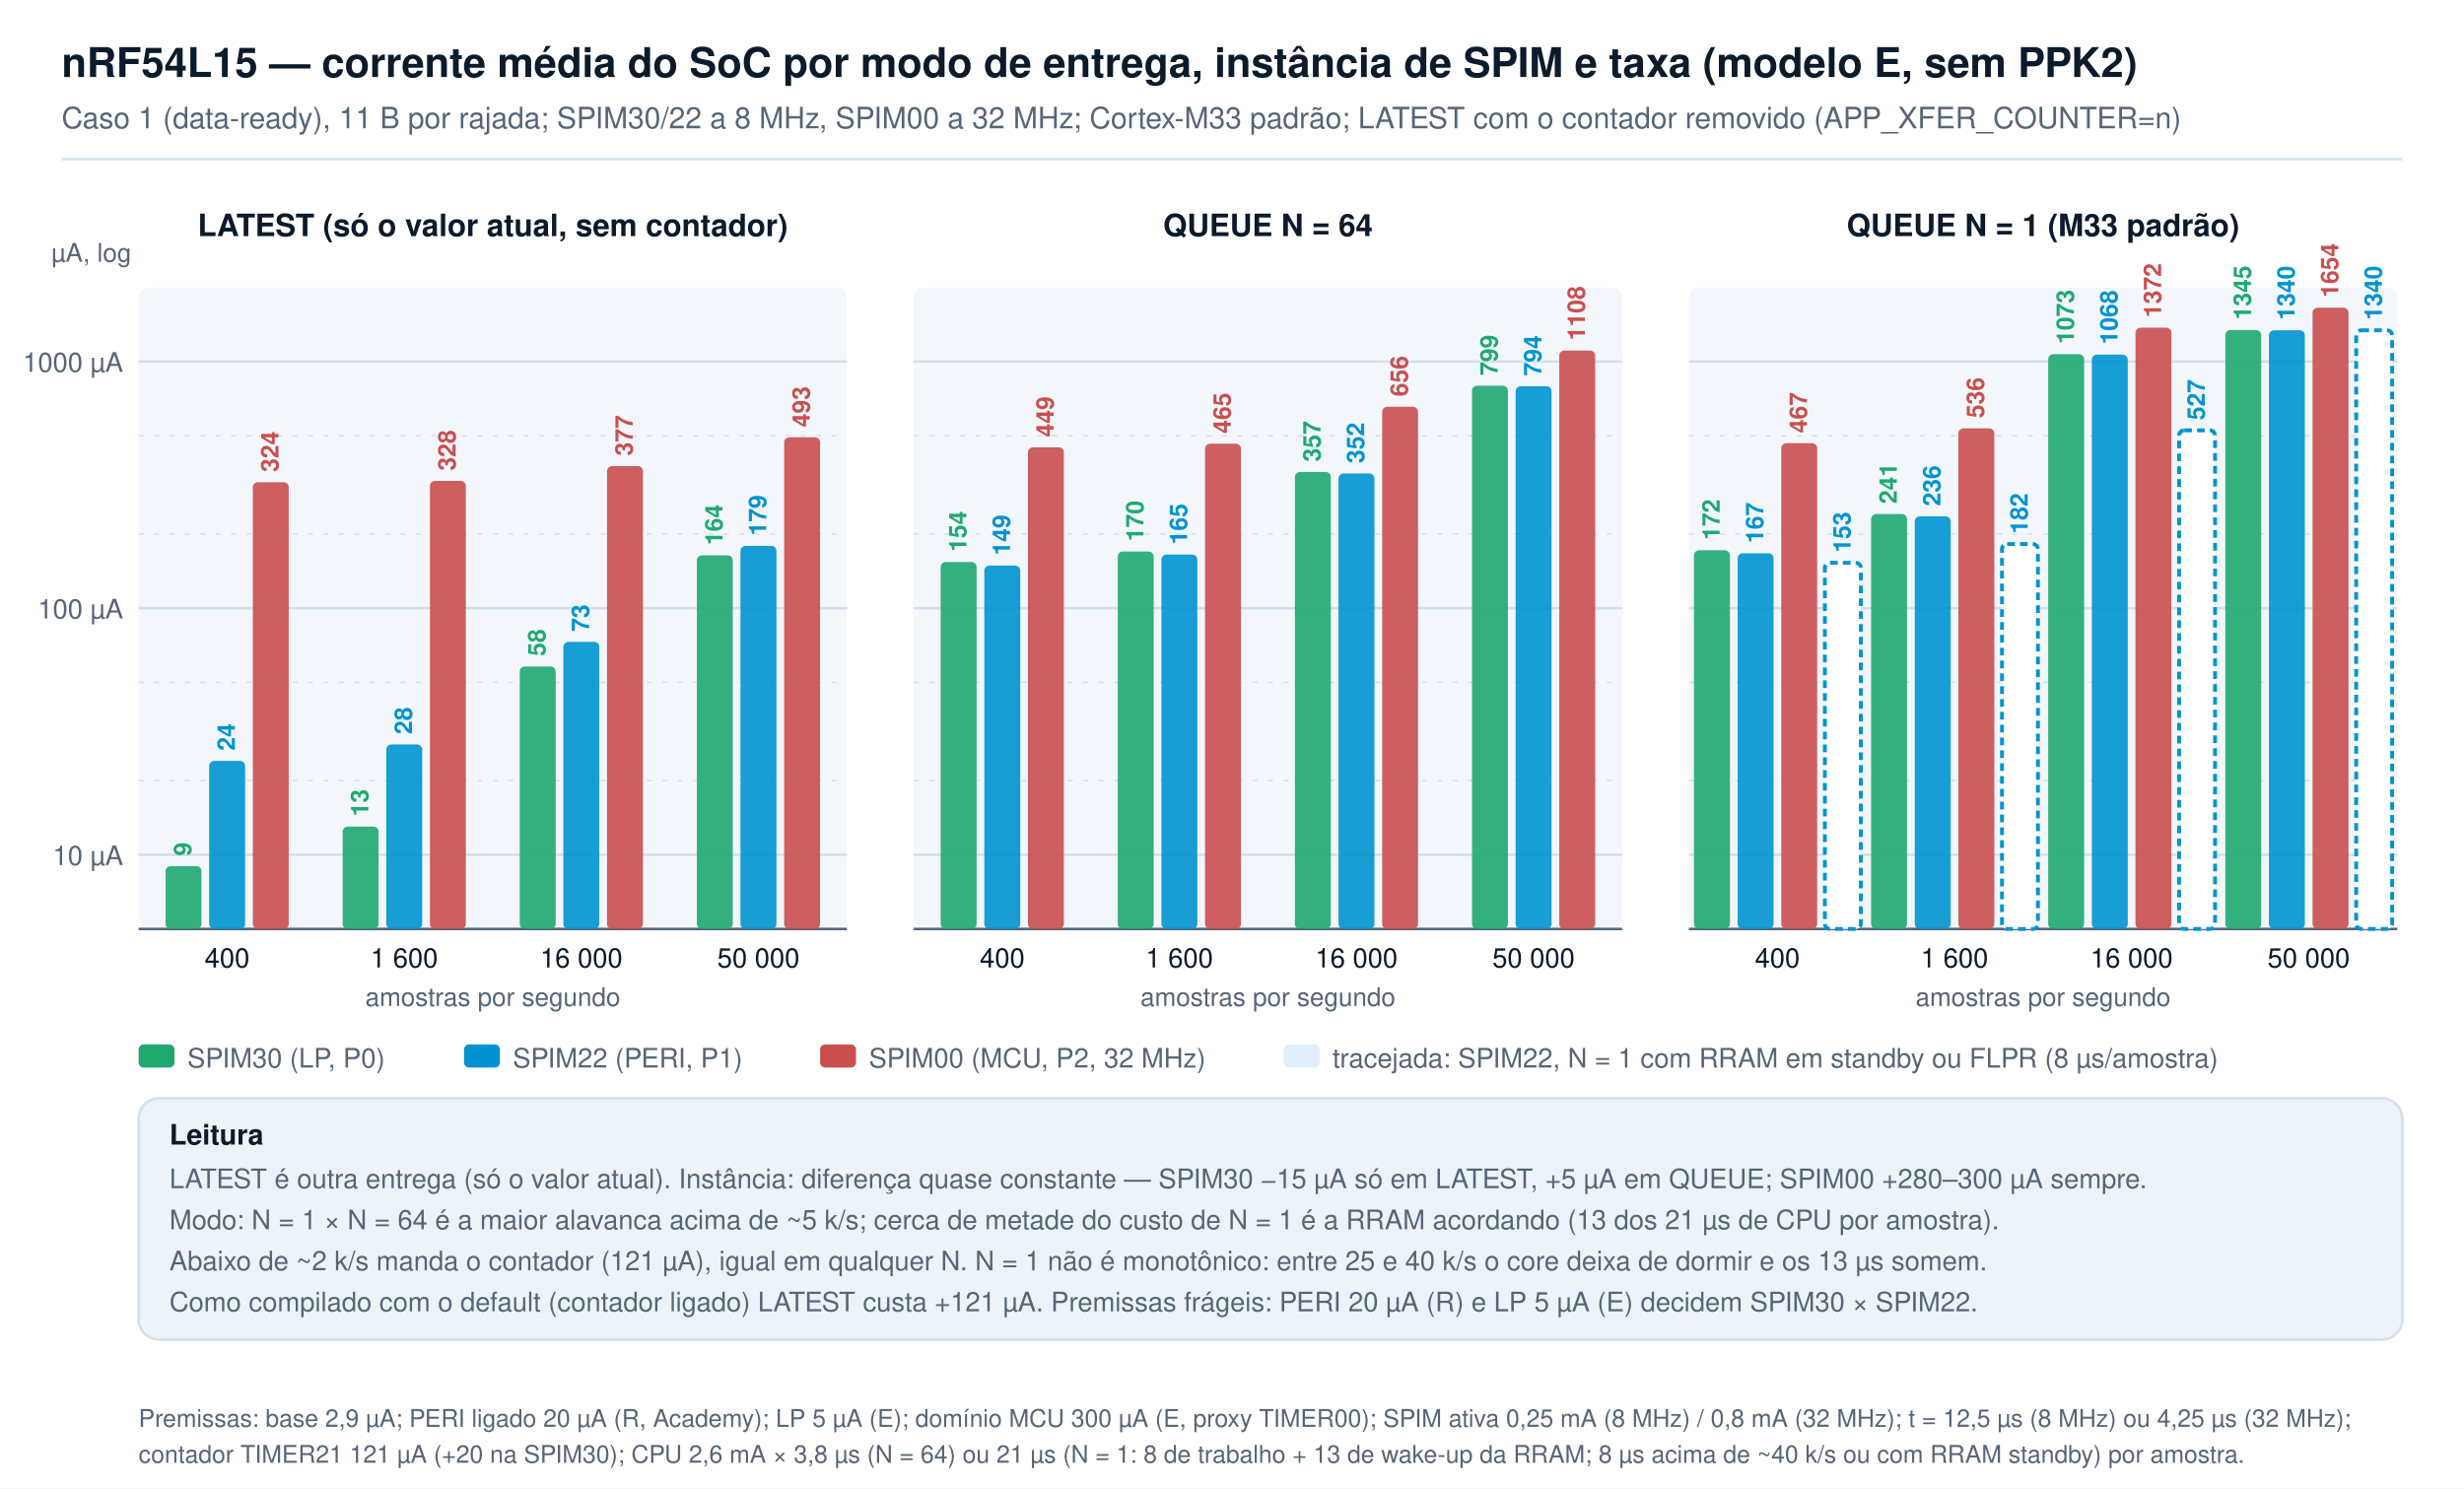
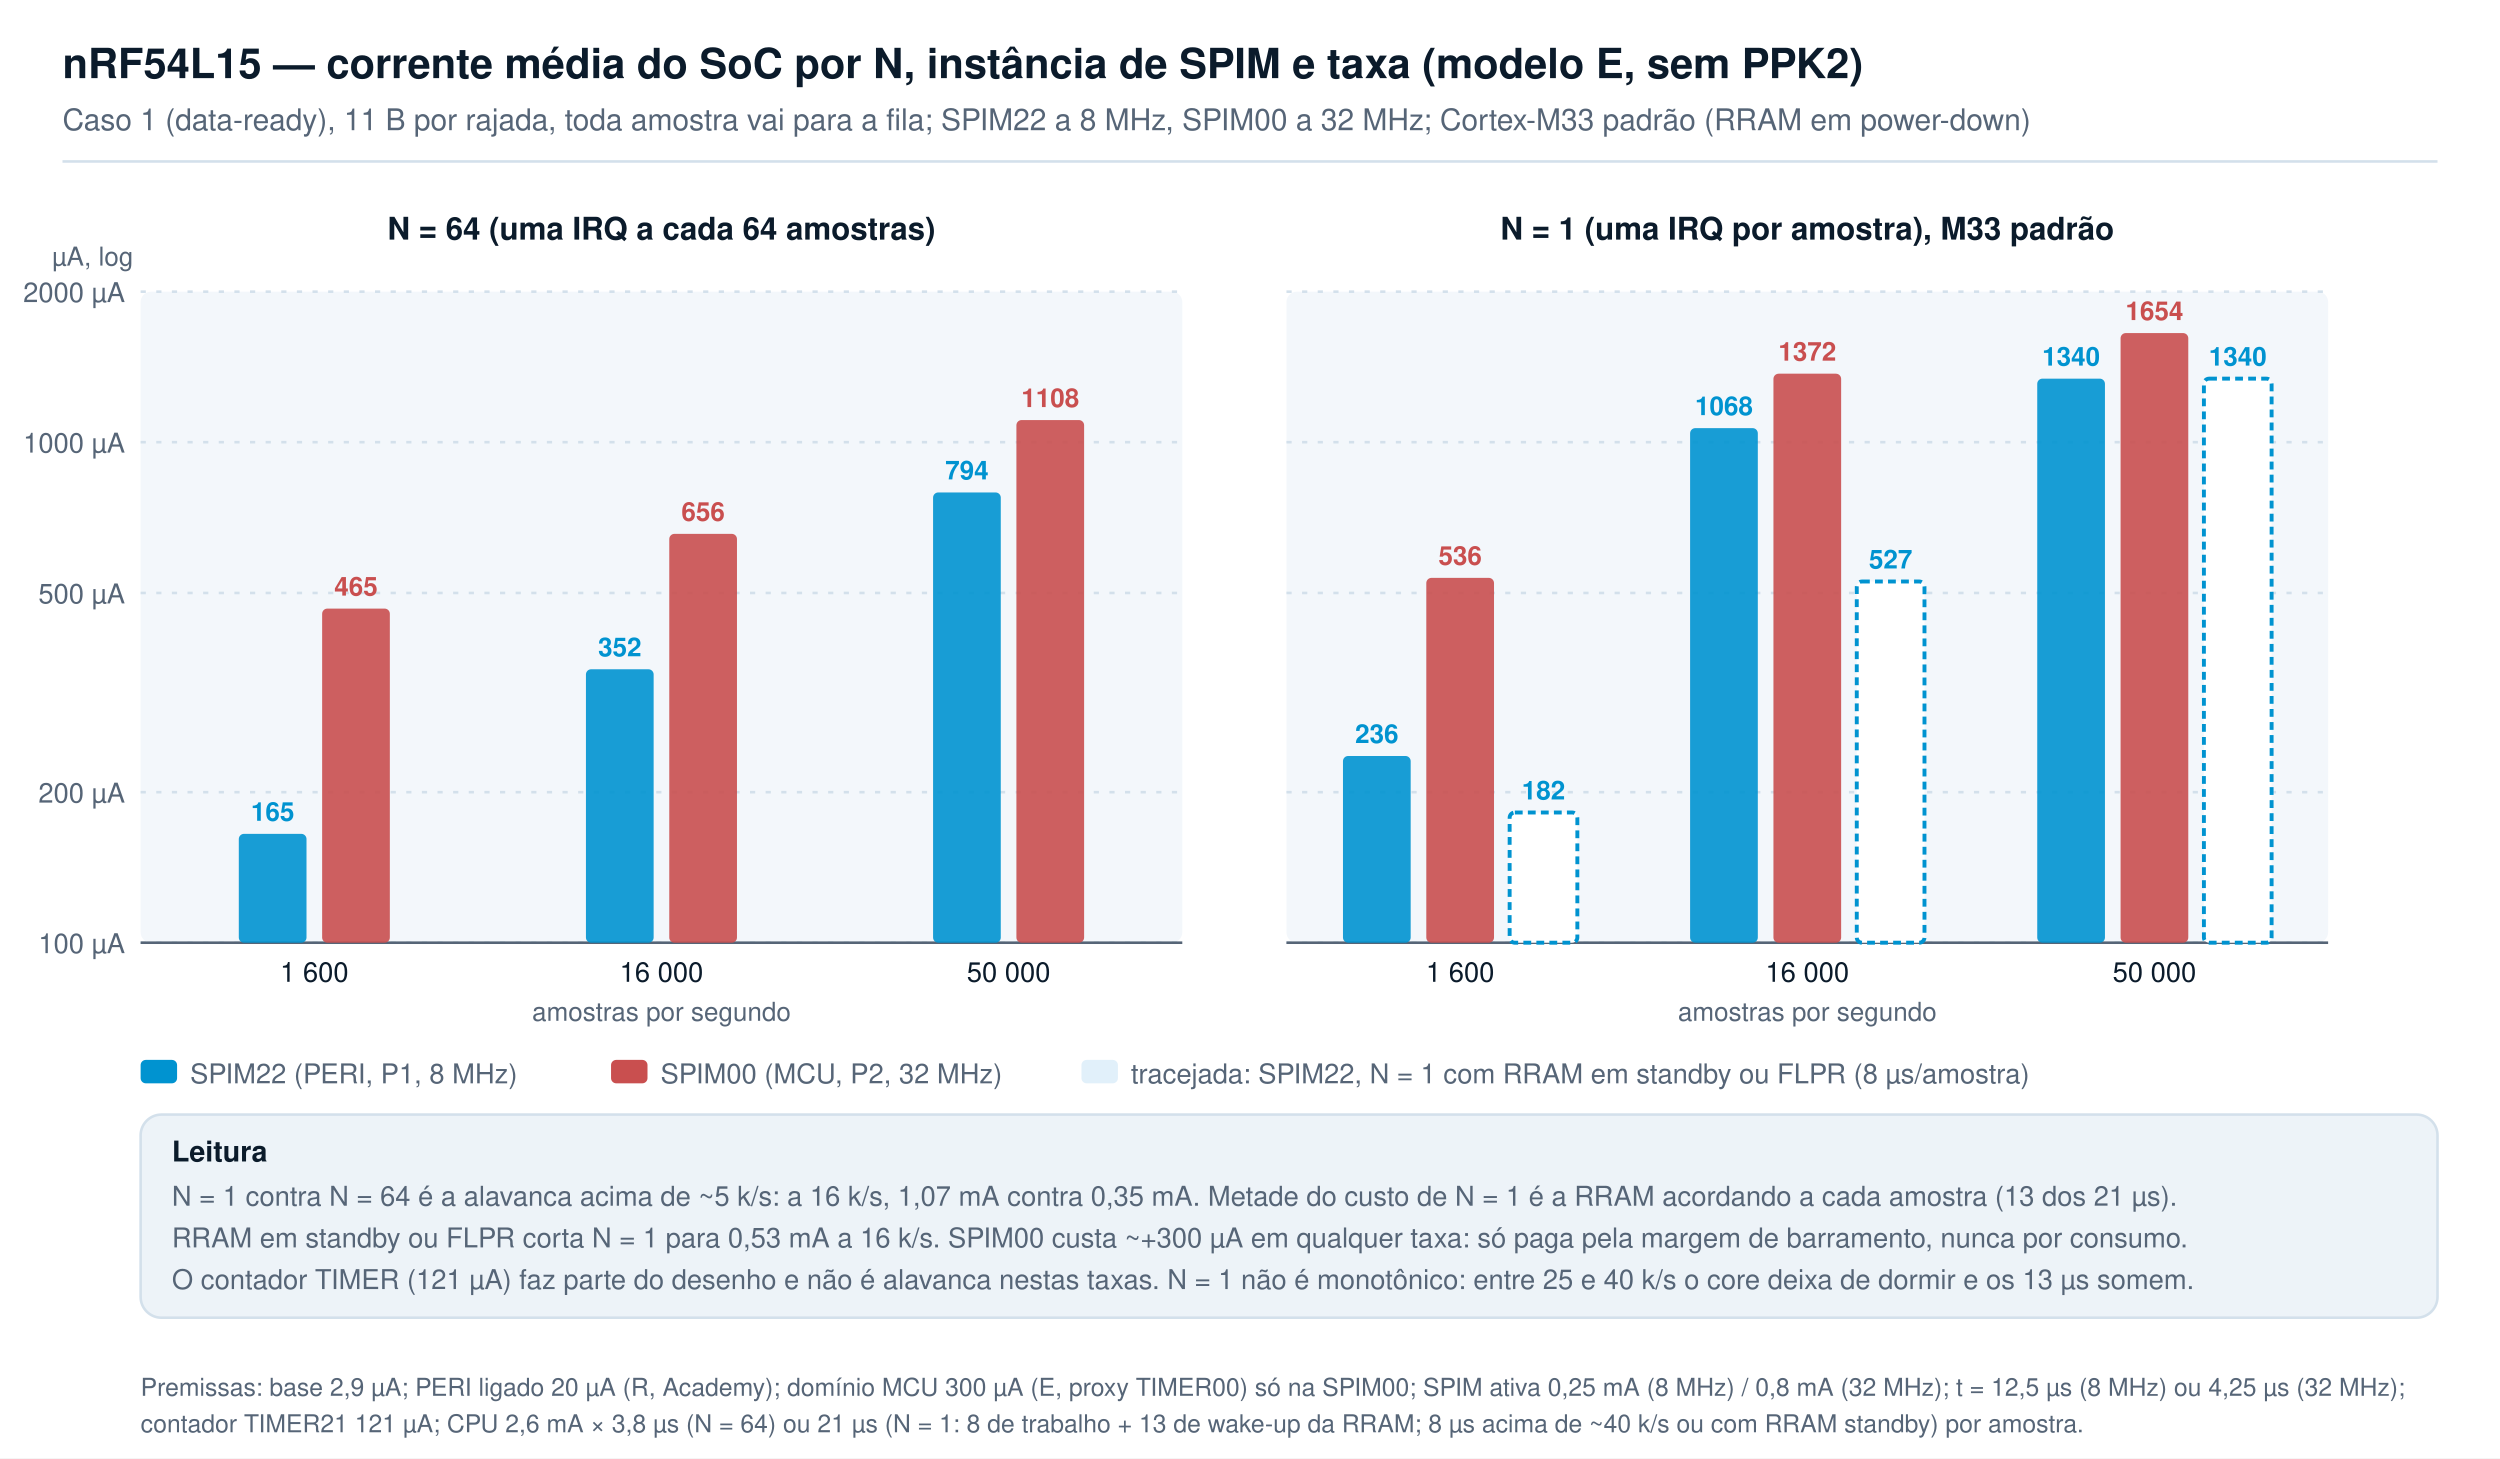
- <svg xmlns="http://www.w3.org/2000/svg" width="960" height="580" viewBox="0 0 960 580">
+ <svg xmlns="http://www.w3.org/2000/svg" width="960" height="560" viewBox="0 0 960 560">
  <defs>
    <marker id="arr" markerWidth="9" markerHeight="9" refX="7" refY="4.5" orient="auto" markerUnits="userSpaceOnUse">
      <path d="M0,0.5 L8,4.5 L0,8.5 z" fill="#566577" />
    </marker>
    <marker id="arr-blue" markerWidth="9" markerHeight="9" refX="7" refY="4.5" orient="auto" markerUnits="userSpaceOnUse">
      <path d="M0,0.5 L8,4.5 L0,8.5 z" fill="#0093D0" />
    </marker>
    <marker id="arr-green" markerWidth="9" markerHeight="9" refX="7" refY="4.5" orient="auto" markerUnits="userSpaceOnUse">
      <path d="M0,0.5 L8,4.5 L0,8.5 z" fill="#1FA971" />
    </marker>
    <marker id="arr-red" markerWidth="9" markerHeight="9" refX="7" refY="4.5" orient="auto" markerUnits="userSpaceOnUse">
      <path d="M0,0.5 L8,4.5 L0,8.5 z" fill="#C94F4F" />
    </marker>
    <filter id="shadow" x="-5%" y="-5%" width="110%" height="120%">
      <feDropShadow dx="0" dy="1.5" stdDeviation="1.5" flood-color="#00224E" flood-opacity="0.12" />
    </filter>
  </defs>
  <rect width="100%" height="100%" fill="white" />
-   <text x="24" y="30" fill="#0B1B2B" font-family="Segoe UI, Helvetica Neue, Helvetica, Arial, sans-serif" font-size="16" font-weight="600">nRF54L15 — corrente média do SoC por modo de entrega, instância de SPIM e taxa (modelo E, sem PPK2)</text>
-   <text x="24" y="50" fill="#566577" font-family="Segoe UI, Helvetica Neue, Helvetica, Arial, sans-serif" font-size="11.5">Caso 1 (data-ready), 11 B por rajada; SPIM30/22 a 8 MHz, SPIM00 a 32 MHz; Cortex-M33 padrão; LATEST com o contador removido (APP_XFER_COUNTER=n)</text>
+   <text x="24" y="30" fill="#0B1B2B" font-family="Segoe UI, Helvetica Neue, Helvetica, Arial, sans-serif" font-size="16" font-weight="600">nRF54L15 — corrente média do SoC por N, instância de SPIM e taxa (modelo E, sem PPK2)</text>
+   <text x="24" y="50" fill="#566577" font-family="Segoe UI, Helvetica Neue, Helvetica, Arial, sans-serif" font-size="11.5">Caso 1 (data-ready), 11 B por rajada, toda amostra vai para a fila; SPIM22 a 8 MHz, SPIM00 a 32 MHz; Cortex-M33 padrão (RRAM em power-down)</text>
  <line x1="24" y1="62" x2="936" y2="62" stroke="#D3E0EB" stroke-width="1" />
-   <rect x="54" y="112" width="276" height="250" fill="#F3F7FB" rx="4" />
-   <text x="192.0" y="92" text-anchor="middle" fill="#0B1B2B" font-family="Segoe UI, Helvetica Neue, Helvetica, Arial, sans-serif" font-size="12" font-weight="600">LATEST (só o valor atual, sem contador)</text>
-   <line x1="54" y1="333.1" x2="330" y2="333.1" stroke="#D3E0EB" stroke-width="1" />
-   <text x="48" y="337.1" text-anchor="end" fill="#566577" font-family="Segoe UI, Helvetica Neue, Helvetica, Arial, sans-serif" font-size="10.5">10 µA</text>
-   <line x1="54" y1="304.2" x2="330" y2="304.2" stroke="#D3E0EB" stroke-width="0.6" stroke-dasharray="2 4" />
-   <line x1="54" y1="265.9" x2="330" y2="265.9" stroke="#D3E0EB" stroke-width="0.6" stroke-dasharray="2 4" />
-   <line x1="54" y1="237.0" x2="330" y2="237.0" stroke="#D3E0EB" stroke-width="1" />
-   <text x="48" y="241.0" text-anchor="end" fill="#566577" font-family="Segoe UI, Helvetica Neue, Helvetica, Arial, sans-serif" font-size="10.5">100 µA</text>
-   <line x1="54" y1="208.1" x2="330" y2="208.1" stroke="#D3E0EB" stroke-width="0.6" stroke-dasharray="2 4" />
-   <line x1="54" y1="169.8" x2="330" y2="169.8" stroke="#D3E0EB" stroke-width="0.6" stroke-dasharray="2 4" />
-   <line x1="54" y1="140.9" x2="330" y2="140.9" stroke="#D3E0EB" stroke-width="1" />
-   <text x="48" y="144.9" text-anchor="end" fill="#566577" font-family="Segoe UI, Helvetica Neue, Helvetica, Arial, sans-serif" font-size="10.5">1000 µA</text>
-   <line x1="54" y1="362" x2="330" y2="362" stroke="#566577" stroke-width="1" />
-   <rect x="64.5" y="337.5" width="14" height="24.5" rx="2" fill="#1FA971" opacity="0.9" />
-   <text transform="translate(74.5,333.5) rotate(-90)" fill="#1FA971" font-family="Segoe UI, Helvetica Neue, Helvetica, Arial, sans-serif" font-size="9.5" font-weight="600">9</text>
-   <rect x="81.5" y="296.5" width="14" height="65.5" rx="2" fill="#0093D0" opacity="0.9" />
-   <text transform="translate(91.5,292.5) rotate(-90)" fill="#0093D0" font-family="Segoe UI, Helvetica Neue, Helvetica, Arial, sans-serif" font-size="9.5" font-weight="600">24</text>
-   <rect x="98.5" y="187.9" width="14" height="174.1" rx="2" fill="#C94F4F" opacity="0.9" />
-   <text transform="translate(108.5,183.9) rotate(-90)" fill="#C94F4F" font-family="Segoe UI, Helvetica Neue, Helvetica, Arial, sans-serif" font-size="9.5" font-weight="600">324</text>
-   <text x="88.5" y="377" text-anchor="middle" fill="#0B1B2B" font-family="Segoe UI, Helvetica Neue, Helvetica, Arial, sans-serif" font-size="10.5">400</text>
-   <rect x="133.5" y="322.1" width="14" height="39.9" rx="2" fill="#1FA971" opacity="0.9" />
-   <text transform="translate(143.5,318.1) rotate(-90)" fill="#1FA971" font-family="Segoe UI, Helvetica Neue, Helvetica, Arial, sans-serif" font-size="9.5" font-weight="600">13</text>
-   <rect x="150.5" y="290.1" width="14" height="71.9" rx="2" fill="#0093D0" opacity="0.9" />
-   <text transform="translate(160.5,286.1) rotate(-90)" fill="#0093D0" font-family="Segoe UI, Helvetica Neue, Helvetica, Arial, sans-serif" font-size="9.5" font-weight="600">28</text>
-   <rect x="167.5" y="187.4" width="14" height="174.6" rx="2" fill="#C94F4F" opacity="0.9" />
-   <text transform="translate(177.5,183.4) rotate(-90)" fill="#C94F4F" font-family="Segoe UI, Helvetica Neue, Helvetica, Arial, sans-serif" font-size="9.5" font-weight="600">328</text>
-   <text x="157.5" y="377" text-anchor="middle" fill="#0B1B2B" font-family="Segoe UI, Helvetica Neue, Helvetica, Arial, sans-serif" font-size="10.5">1 600</text>
-   <rect x="202.5" y="259.7" width="14" height="102.3" rx="2" fill="#1FA971" opacity="0.9" />
-   <text transform="translate(212.5,255.7) rotate(-90)" fill="#1FA971" font-family="Segoe UI, Helvetica Neue, Helvetica, Arial, sans-serif" font-size="9.5" font-weight="600">58</text>
-   <rect x="219.5" y="250.1" width="14" height="111.9" rx="2" fill="#0093D0" opacity="0.9" />
-   <text transform="translate(229.5,246.1) rotate(-90)" fill="#0093D0" font-family="Segoe UI, Helvetica Neue, Helvetica, Arial, sans-serif" font-size="9.5" font-weight="600">73</text>
-   <rect x="236.5" y="181.6" width="14" height="180.4" rx="2" fill="#C94F4F" opacity="0.9" />
-   <text transform="translate(246.5,177.6) rotate(-90)" fill="#C94F4F" font-family="Segoe UI, Helvetica Neue, Helvetica, Arial, sans-serif" font-size="9.5" font-weight="600">377</text>
-   <text x="226.5" y="377" text-anchor="middle" fill="#0B1B2B" font-family="Segoe UI, Helvetica Neue, Helvetica, Arial, sans-serif" font-size="10.5">16 000</text>
-   <rect x="271.5" y="216.4" width="14" height="145.6" rx="2" fill="#1FA971" opacity="0.9" />
-   <text transform="translate(281.5,212.4) rotate(-90)" fill="#1FA971" font-family="Segoe UI, Helvetica Neue, Helvetica, Arial, sans-serif" font-size="9.5" font-weight="600">164</text>
-   <rect x="288.5" y="212.7" width="14" height="149.3" rx="2" fill="#0093D0" opacity="0.9" />
-   <text transform="translate(298.5,208.7) rotate(-90)" fill="#0093D0" font-family="Segoe UI, Helvetica Neue, Helvetica, Arial, sans-serif" font-size="9.5" font-weight="600">179</text>
-   <rect x="305.5" y="170.4" width="14" height="191.6" rx="2" fill="#C94F4F" opacity="0.9" />
-   <text transform="translate(315.5,166.4) rotate(-90)" fill="#C94F4F" font-family="Segoe UI, Helvetica Neue, Helvetica, Arial, sans-serif" font-size="9.5" font-weight="600">493</text>
-   <text x="295.5" y="377" text-anchor="middle" fill="#0B1B2B" font-family="Segoe UI, Helvetica Neue, Helvetica, Arial, sans-serif" font-size="10.5">50 000</text>
-   <text x="192.0" y="392" text-anchor="middle" fill="#566577" font-family="Segoe UI, Helvetica Neue, Helvetica, Arial, sans-serif" font-size="10">amostras por segundo</text>
-   <rect x="356" y="112" width="276" height="250" fill="#F3F7FB" rx="4" />
-   <text x="494.0" y="92" text-anchor="middle" fill="#0B1B2B" font-family="Segoe UI, Helvetica Neue, Helvetica, Arial, sans-serif" font-size="12" font-weight="600">QUEUE N = 64</text>
-   <line x1="356" y1="333.1" x2="632" y2="333.1" stroke="#D3E0EB" stroke-width="1" />
-   <line x1="356" y1="304.2" x2="632" y2="304.2" stroke="#D3E0EB" stroke-width="0.6" stroke-dasharray="2 4" />
-   <line x1="356" y1="265.9" x2="632" y2="265.9" stroke="#D3E0EB" stroke-width="0.6" stroke-dasharray="2 4" />
-   <line x1="356" y1="237.0" x2="632" y2="237.0" stroke="#D3E0EB" stroke-width="1" />
-   <line x1="356" y1="208.1" x2="632" y2="208.1" stroke="#D3E0EB" stroke-width="0.6" stroke-dasharray="2 4" />
-   <line x1="356" y1="169.8" x2="632" y2="169.8" stroke="#D3E0EB" stroke-width="0.6" stroke-dasharray="2 4" />
-   <line x1="356" y1="140.9" x2="632" y2="140.9" stroke="#D3E0EB" stroke-width="1" />
-   <line x1="356" y1="362" x2="632" y2="362" stroke="#566577" stroke-width="1" />
-   <rect x="366.5" y="219.0" width="14" height="143.0" rx="2" fill="#1FA971" opacity="0.9" />
-   <text transform="translate(376.5,215.0) rotate(-90)" fill="#1FA971" font-family="Segoe UI, Helvetica Neue, Helvetica, Arial, sans-serif" font-size="9.5" font-weight="600">154</text>
-   <rect x="383.5" y="220.4" width="14" height="141.6" rx="2" fill="#0093D0" opacity="0.9" />
-   <text transform="translate(393.5,216.4) rotate(-90)" fill="#0093D0" font-family="Segoe UI, Helvetica Neue, Helvetica, Arial, sans-serif" font-size="9.5" font-weight="600">149</text>
-   <rect x="400.5" y="174.3" width="14" height="187.7" rx="2" fill="#C94F4F" opacity="0.9" />
-   <text transform="translate(410.5,170.3) rotate(-90)" fill="#C94F4F" font-family="Segoe UI, Helvetica Neue, Helvetica, Arial, sans-serif" font-size="9.5" font-weight="600">449</text>
-   <text x="390.5" y="377" text-anchor="middle" fill="#0B1B2B" font-family="Segoe UI, Helvetica Neue, Helvetica, Arial, sans-serif" font-size="10.5">400</text>
-   <rect x="435.5" y="214.9" width="14" height="147.1" rx="2" fill="#1FA971" opacity="0.9" />
-   <text transform="translate(445.5,210.9) rotate(-90)" fill="#1FA971" font-family="Segoe UI, Helvetica Neue, Helvetica, Arial, sans-serif" font-size="9.5" font-weight="600">170</text>
-   <rect x="452.5" y="216.1" width="14" height="145.9" rx="2" fill="#0093D0" opacity="0.9" />
-   <text transform="translate(462.5,212.1) rotate(-90)" fill="#0093D0" font-family="Segoe UI, Helvetica Neue, Helvetica, Arial, sans-serif" font-size="9.5" font-weight="600">165</text>
-   <rect x="469.5" y="172.9" width="14" height="189.1" rx="2" fill="#C94F4F" opacity="0.9" />
-   <text transform="translate(479.5,168.9) rotate(-90)" fill="#C94F4F" font-family="Segoe UI, Helvetica Neue, Helvetica, Arial, sans-serif" font-size="9.5" font-weight="600">465</text>
-   <text x="459.5" y="377" text-anchor="middle" fill="#0B1B2B" font-family="Segoe UI, Helvetica Neue, Helvetica, Arial, sans-serif" font-size="10.5">1 600</text>
-   <rect x="504.5" y="183.9" width="14" height="178.1" rx="2" fill="#1FA971" opacity="0.9" />
-   <text transform="translate(514.5,179.9) rotate(-90)" fill="#1FA971" font-family="Segoe UI, Helvetica Neue, Helvetica, Arial, sans-serif" font-size="9.5" font-weight="600">357</text>
-   <rect x="521.5" y="184.5" width="14" height="177.5" rx="2" fill="#0093D0" opacity="0.9" />
-   <text transform="translate(531.5,180.5) rotate(-90)" fill="#0093D0" font-family="Segoe UI, Helvetica Neue, Helvetica, Arial, sans-serif" font-size="9.5" font-weight="600">352</text>
-   <rect x="538.5" y="158.5" width="14" height="203.5" rx="2" fill="#C94F4F" opacity="0.9" />
-   <text transform="translate(548.5,154.5) rotate(-90)" fill="#C94F4F" font-family="Segoe UI, Helvetica Neue, Helvetica, Arial, sans-serif" font-size="9.5" font-weight="600">656</text>
-   <text x="528.5" y="377" text-anchor="middle" fill="#0B1B2B" font-family="Segoe UI, Helvetica Neue, Helvetica, Arial, sans-serif" font-size="10.5">16 000</text>
-   <rect x="573.5" y="150.3" width="14" height="211.7" rx="2" fill="#1FA971" opacity="0.9" />
-   <text transform="translate(583.5,146.3) rotate(-90)" fill="#1FA971" font-family="Segoe UI, Helvetica Neue, Helvetica, Arial, sans-serif" font-size="9.5" font-weight="600">799</text>
-   <rect x="590.5" y="150.5" width="14" height="211.5" rx="2" fill="#0093D0" opacity="0.9" />
-   <text transform="translate(600.5,146.5) rotate(-90)" fill="#0093D0" font-family="Segoe UI, Helvetica Neue, Helvetica, Arial, sans-serif" font-size="9.5" font-weight="600">794</text>
-   <rect x="607.5" y="136.6" width="14" height="225.4" rx="2" fill="#C94F4F" opacity="0.9" />
-   <text transform="translate(617.5,132.6) rotate(-90)" fill="#C94F4F" font-family="Segoe UI, Helvetica Neue, Helvetica, Arial, sans-serif" font-size="9.5" font-weight="600">1108</text>
-   <text x="597.5" y="377" text-anchor="middle" fill="#0B1B2B" font-family="Segoe UI, Helvetica Neue, Helvetica, Arial, sans-serif" font-size="10.5">50 000</text>
-   <text x="494.0" y="392" text-anchor="middle" fill="#566577" font-family="Segoe UI, Helvetica Neue, Helvetica, Arial, sans-serif" font-size="10">amostras por segundo</text>
-   <rect x="658" y="112" width="276" height="250" fill="#F3F7FB" rx="4" />
-   <text x="796.0" y="92" text-anchor="middle" fill="#0B1B2B" font-family="Segoe UI, Helvetica Neue, Helvetica, Arial, sans-serif" font-size="12" font-weight="600">QUEUE N = 1 (M33 padrão)</text>
-   <line x1="658" y1="333.1" x2="934" y2="333.1" stroke="#D3E0EB" stroke-width="1" />
-   <line x1="658" y1="304.2" x2="934" y2="304.2" stroke="#D3E0EB" stroke-width="0.6" stroke-dasharray="2 4" />
-   <line x1="658" y1="265.9" x2="934" y2="265.9" stroke="#D3E0EB" stroke-width="0.6" stroke-dasharray="2 4" />
-   <line x1="658" y1="237.0" x2="934" y2="237.0" stroke="#D3E0EB" stroke-width="1" />
-   <line x1="658" y1="208.1" x2="934" y2="208.1" stroke="#D3E0EB" stroke-width="0.6" stroke-dasharray="2 4" />
-   <line x1="658" y1="169.8" x2="934" y2="169.8" stroke="#D3E0EB" stroke-width="0.6" stroke-dasharray="2 4" />
-   <line x1="658" y1="140.9" x2="934" y2="140.9" stroke="#D3E0EB" stroke-width="1" />
-   <line x1="658" y1="362" x2="934" y2="362" stroke="#566577" stroke-width="1" />
-   <rect x="660.0" y="214.4" width="14" height="147.6" rx="2" fill="#1FA971" opacity="0.9" />
-   <text transform="translate(670.0,210.4) rotate(-90)" fill="#1FA971" font-family="Segoe UI, Helvetica Neue, Helvetica, Arial, sans-serif" font-size="9.5" font-weight="600">172</text>
-   <rect x="677.0" y="215.6" width="14" height="146.4" rx="2" fill="#0093D0" opacity="0.9" />
-   <text transform="translate(687.0,211.6) rotate(-90)" fill="#0093D0" font-family="Segoe UI, Helvetica Neue, Helvetica, Arial, sans-serif" font-size="9.5" font-weight="600">167</text>
-   <rect x="694.0" y="172.7" width="14" height="189.3" rx="2" fill="#C94F4F" opacity="0.9" />
-   <text transform="translate(704.0,168.7) rotate(-90)" fill="#C94F4F" font-family="Segoe UI, Helvetica Neue, Helvetica, Arial, sans-serif" font-size="9.5" font-weight="600">467</text>
-   <rect x="711.0" y="219.3" width="14" height="142.7" rx="2" fill="white" stroke="#0093D0" stroke-width="1.5" stroke-dasharray="3 2" />
-   <text transform="translate(721.0,215.3) rotate(-90)" fill="#0093D0" font-family="Segoe UI, Helvetica Neue, Helvetica, Arial, sans-serif" font-size="9.5" font-weight="600">153</text>
-   <text x="692.5" y="377" text-anchor="middle" fill="#0B1B2B" font-family="Segoe UI, Helvetica Neue, Helvetica, Arial, sans-serif" font-size="10.5">400</text>
-   <rect x="729.0" y="200.3" width="14" height="161.7" rx="2" fill="#1FA971" opacity="0.9" />
-   <text transform="translate(739.0,196.3) rotate(-90)" fill="#1FA971" font-family="Segoe UI, Helvetica Neue, Helvetica, Arial, sans-serif" font-size="9.5" font-weight="600">241</text>
-   <rect x="746.0" y="201.2" width="14" height="160.8" rx="2" fill="#0093D0" opacity="0.9" />
-   <text transform="translate(756.0,197.2) rotate(-90)" fill="#0093D0" font-family="Segoe UI, Helvetica Neue, Helvetica, Arial, sans-serif" font-size="9.5" font-weight="600">236</text>
-   <rect x="763.0" y="166.9" width="14" height="195.1" rx="2" fill="#C94F4F" opacity="0.9" />
-   <text transform="translate(773.0,162.9) rotate(-90)" fill="#C94F4F" font-family="Segoe UI, Helvetica Neue, Helvetica, Arial, sans-serif" font-size="9.5" font-weight="600">536</text>
-   <rect x="780.0" y="212.0" width="14" height="150.0" rx="2" fill="white" stroke="#0093D0" stroke-width="1.5" stroke-dasharray="3 2" />
-   <text transform="translate(790.0,208.0) rotate(-90)" fill="#0093D0" font-family="Segoe UI, Helvetica Neue, Helvetica, Arial, sans-serif" font-size="9.5" font-weight="600">182</text>
-   <text x="761.5" y="377" text-anchor="middle" fill="#0B1B2B" font-family="Segoe UI, Helvetica Neue, Helvetica, Arial, sans-serif" font-size="10.5">1 600</text>
-   <rect x="798.0" y="138.0" width="14" height="224.0" rx="2" fill="#1FA971" opacity="0.9" />
-   <text transform="translate(808.0,134.0) rotate(-90)" fill="#1FA971" font-family="Segoe UI, Helvetica Neue, Helvetica, Arial, sans-serif" font-size="9.5" font-weight="600">1073</text>
-   <rect x="815.0" y="138.2" width="14" height="223.8" rx="2" fill="#0093D0" opacity="0.9" />
-   <text transform="translate(825.0,134.2) rotate(-90)" fill="#0093D0" font-family="Segoe UI, Helvetica Neue, Helvetica, Arial, sans-serif" font-size="9.5" font-weight="600">1068</text>
-   <rect x="832.0" y="127.7" width="14" height="234.3" rx="2" fill="#C94F4F" opacity="0.9" />
-   <text transform="translate(842.0,123.7) rotate(-90)" fill="#C94F4F" font-family="Segoe UI, Helvetica Neue, Helvetica, Arial, sans-serif" font-size="9.5" font-weight="600">1372</text>
-   <rect x="849.0" y="167.7" width="14" height="194.3" rx="2" fill="white" stroke="#0093D0" stroke-width="1.5" stroke-dasharray="3 2" />
-   <text transform="translate(859.0,163.7) rotate(-90)" fill="#0093D0" font-family="Segoe UI, Helvetica Neue, Helvetica, Arial, sans-serif" font-size="9.5" font-weight="600">527</text>
-   <text x="830.5" y="377" text-anchor="middle" fill="#0B1B2B" font-family="Segoe UI, Helvetica Neue, Helvetica, Arial, sans-serif" font-size="10.5">16 000</text>
-   <rect x="867.0" y="128.6" width="14" height="233.4" rx="2" fill="#1FA971" opacity="0.9" />
-   <text transform="translate(877.0,124.6) rotate(-90)" fill="#1FA971" font-family="Segoe UI, Helvetica Neue, Helvetica, Arial, sans-serif" font-size="9.5" font-weight="600">1345</text>
-   <rect x="884.0" y="128.7" width="14" height="233.3" rx="2" fill="#0093D0" opacity="0.9" />
-   <text transform="translate(894.0,124.7) rotate(-90)" fill="#0093D0" font-family="Segoe UI, Helvetica Neue, Helvetica, Arial, sans-serif" font-size="9.5" font-weight="600">1340</text>
-   <rect x="901.0" y="119.9" width="14" height="242.1" rx="2" fill="#C94F4F" opacity="0.9" />
-   <text transform="translate(911.0,115.9) rotate(-90)" fill="#C94F4F" font-family="Segoe UI, Helvetica Neue, Helvetica, Arial, sans-serif" font-size="9.5" font-weight="600">1654</text>
-   <rect x="918.0" y="128.7" width="14" height="233.3" rx="2" fill="white" stroke="#0093D0" stroke-width="1.5" stroke-dasharray="3 2" />
-   <text transform="translate(928.0,124.7) rotate(-90)" fill="#0093D0" font-family="Segoe UI, Helvetica Neue, Helvetica, Arial, sans-serif" font-size="9.5" font-weight="600">1340</text>
-   <text x="899.5" y="377" text-anchor="middle" fill="#0B1B2B" font-family="Segoe UI, Helvetica Neue, Helvetica, Arial, sans-serif" font-size="10.5">50 000</text>
-   <text x="796.0" y="392" text-anchor="middle" fill="#566577" font-family="Segoe UI, Helvetica Neue, Helvetica, Arial, sans-serif" font-size="10">amostras por segundo</text>
+   <rect x="54" y="112" width="400" height="250" fill="#F3F7FB" rx="4" />
+   <text x="254.0" y="92" text-anchor="middle" fill="#0B1B2B" font-family="Segoe UI, Helvetica Neue, Helvetica, Arial, sans-serif" font-size="12" font-weight="600">N = 64 (uma IRQ a cada 64 amostras)</text>
+   <line x1="54" y1="362.0" x2="454" y2="362.0" stroke="#D3E0EB" stroke-width="1" stroke-dasharray="2 4" />
+   <text x="48" y="366.0" text-anchor="end" fill="#566577" font-family="Segoe UI, Helvetica Neue, Helvetica, Arial, sans-serif" font-size="10.5">100 µA</text>
+   <line x1="54" y1="304.2" x2="454" y2="304.2" stroke="#D3E0EB" stroke-width="1" stroke-dasharray="2 4" />
+   <text x="48" y="308.2" text-anchor="end" fill="#566577" font-family="Segoe UI, Helvetica Neue, Helvetica, Arial, sans-serif" font-size="10.5">200 µA</text>
+   <line x1="54" y1="227.7" x2="454" y2="227.7" stroke="#D3E0EB" stroke-width="1" stroke-dasharray="2 4" />
+   <text x="48" y="231.7" text-anchor="end" fill="#566577" font-family="Segoe UI, Helvetica Neue, Helvetica, Arial, sans-serif" font-size="10.5">500 µA</text>
+   <line x1="54" y1="169.8" x2="454" y2="169.8" stroke="#D3E0EB" stroke-width="1" stroke-dasharray="2 4" />
+   <text x="48" y="173.8" text-anchor="end" fill="#566577" font-family="Segoe UI, Helvetica Neue, Helvetica, Arial, sans-serif" font-size="10.5">1000 µA</text>
+   <line x1="54" y1="112.0" x2="454" y2="112.0" stroke="#D3E0EB" stroke-width="1" stroke-dasharray="2 4" />
+   <text x="48" y="116.0" text-anchor="end" fill="#566577" font-family="Segoe UI, Helvetica Neue, Helvetica, Arial, sans-serif" font-size="10.5">2000 µA</text>
+   <line x1="54" y1="362" x2="454" y2="362" stroke="#566577" stroke-width="1" />
+   <rect x="91.7" y="320.2" width="26" height="41.8" rx="2" fill="#0093D0" opacity="0.9" />
+   <text x="104.7" y="315.2" text-anchor="middle" fill="#0093D0" font-family="Segoe UI, Helvetica Neue, Helvetica, Arial, sans-serif" font-size="10" font-weight="600">165</text>
+   <rect x="123.7" y="233.7" width="26" height="128.3" rx="2" fill="#C94F4F" opacity="0.9" />
+   <text x="136.7" y="228.7" text-anchor="middle" fill="#C94F4F" font-family="Segoe UI, Helvetica Neue, Helvetica, Arial, sans-serif" font-size="10" font-weight="600">465</text>
+   <text x="120.7" y="377" text-anchor="middle" fill="#0B1B2B" font-family="Segoe UI, Helvetica Neue, Helvetica, Arial, sans-serif" font-size="10.5">1 600</text>
+   <rect x="225.0" y="257.0" width="26" height="105.0" rx="2" fill="#0093D0" opacity="0.9" />
+   <text x="238.0" y="252.0" text-anchor="middle" fill="#0093D0" font-family="Segoe UI, Helvetica Neue, Helvetica, Arial, sans-serif" font-size="10" font-weight="600">352</text>
+   <rect x="257.0" y="205.0" width="26" height="157.0" rx="2" fill="#C94F4F" opacity="0.9" />
+   <text x="270.0" y="200.0" text-anchor="middle" fill="#C94F4F" font-family="Segoe UI, Helvetica Neue, Helvetica, Arial, sans-serif" font-size="10" font-weight="600">656</text>
+   <text x="254.0" y="377" text-anchor="middle" fill="#0B1B2B" font-family="Segoe UI, Helvetica Neue, Helvetica, Arial, sans-serif" font-size="10.5">16 000</text>
+   <rect x="358.3" y="189.1" width="26" height="172.9" rx="2" fill="#0093D0" opacity="0.9" />
+   <text x="371.3" y="184.1" text-anchor="middle" fill="#0093D0" font-family="Segoe UI, Helvetica Neue, Helvetica, Arial, sans-serif" font-size="10" font-weight="600">794</text>
+   <rect x="390.3" y="161.3" width="26" height="200.7" rx="2" fill="#C94F4F" opacity="0.9" />
+   <text x="403.3" y="156.3" text-anchor="middle" fill="#C94F4F" font-family="Segoe UI, Helvetica Neue, Helvetica, Arial, sans-serif" font-size="10" font-weight="600">1108</text>
+   <text x="387.3" y="377" text-anchor="middle" fill="#0B1B2B" font-family="Segoe UI, Helvetica Neue, Helvetica, Arial, sans-serif" font-size="10.5">50 000</text>
+   <text x="254.0" y="392" text-anchor="middle" fill="#566577" font-family="Segoe UI, Helvetica Neue, Helvetica, Arial, sans-serif" font-size="10">amostras por segundo</text>
+   <rect x="494" y="112" width="400" height="250" fill="#F3F7FB" rx="4" />
+   <text x="694.0" y="92" text-anchor="middle" fill="#0B1B2B" font-family="Segoe UI, Helvetica Neue, Helvetica, Arial, sans-serif" font-size="12" font-weight="600">N = 1 (uma IRQ por amostra), M33 padrão</text>
+   <line x1="494" y1="362.0" x2="894" y2="362.0" stroke="#D3E0EB" stroke-width="1" stroke-dasharray="2 4" />
+   <line x1="494" y1="304.2" x2="894" y2="304.2" stroke="#D3E0EB" stroke-width="1" stroke-dasharray="2 4" />
+   <line x1="494" y1="227.7" x2="894" y2="227.7" stroke="#D3E0EB" stroke-width="1" stroke-dasharray="2 4" />
+   <line x1="494" y1="169.8" x2="894" y2="169.8" stroke="#D3E0EB" stroke-width="1" stroke-dasharray="2 4" />
+   <line x1="494" y1="112.0" x2="894" y2="112.0" stroke="#D3E0EB" stroke-width="1" stroke-dasharray="2 4" />
+   <line x1="494" y1="362" x2="894" y2="362" stroke="#566577" stroke-width="1" />
+   <rect x="515.7" y="290.3" width="26" height="71.7" rx="2" fill="#0093D0" opacity="0.9" />
+   <text x="528.7" y="285.3" text-anchor="middle" fill="#0093D0" font-family="Segoe UI, Helvetica Neue, Helvetica, Arial, sans-serif" font-size="10" font-weight="600">236</text>
+   <rect x="547.7" y="221.9" width="26" height="140.1" rx="2" fill="#C94F4F" opacity="0.9" />
+   <text x="560.7" y="216.9" text-anchor="middle" fill="#C94F4F" font-family="Segoe UI, Helvetica Neue, Helvetica, Arial, sans-serif" font-size="10" font-weight="600">536</text>
+   <rect x="579.7" y="312.0" width="26" height="50.0" rx="2" fill="white" stroke="#0093D0" stroke-width="1.5" stroke-dasharray="3 2" />
+   <text x="592.7" y="307.0" text-anchor="middle" fill="#0093D0" font-family="Segoe UI, Helvetica Neue, Helvetica, Arial, sans-serif" font-size="10" font-weight="600">182</text>
+   <text x="560.7" y="377" text-anchor="middle" fill="#0B1B2B" font-family="Segoe UI, Helvetica Neue, Helvetica, Arial, sans-serif" font-size="10.5">1 600</text>
+   <rect x="649.0" y="164.4" width="26" height="197.6" rx="2" fill="#0093D0" opacity="0.9" />
+   <text x="662.0" y="159.4" text-anchor="middle" fill="#0093D0" font-family="Segoe UI, Helvetica Neue, Helvetica, Arial, sans-serif" font-size="10" font-weight="600">1068</text>
+   <rect x="681.0" y="143.5" width="26" height="218.5" rx="2" fill="#C94F4F" opacity="0.9" />
+   <text x="694.0" y="138.5" text-anchor="middle" fill="#C94F4F" font-family="Segoe UI, Helvetica Neue, Helvetica, Arial, sans-serif" font-size="10" font-weight="600">1372</text>
+   <rect x="713.0" y="223.3" width="26" height="138.7" rx="2" fill="white" stroke="#0093D0" stroke-width="1.5" stroke-dasharray="3 2" />
+   <text x="726.0" y="218.3" text-anchor="middle" fill="#0093D0" font-family="Segoe UI, Helvetica Neue, Helvetica, Arial, sans-serif" font-size="10" font-weight="600">527</text>
+   <text x="694.0" y="377" text-anchor="middle" fill="#0B1B2B" font-family="Segoe UI, Helvetica Neue, Helvetica, Arial, sans-serif" font-size="10.5">16 000</text>
+   <rect x="782.3" y="145.4" width="26" height="216.6" rx="2" fill="#0093D0" opacity="0.9" />
+   <text x="795.3" y="140.4" text-anchor="middle" fill="#0093D0" font-family="Segoe UI, Helvetica Neue, Helvetica, Arial, sans-serif" font-size="10" font-weight="600">1340</text>
+   <rect x="814.3" y="127.9" width="26" height="234.1" rx="2" fill="#C94F4F" opacity="0.9" />
+   <text x="827.3" y="122.9" text-anchor="middle" fill="#C94F4F" font-family="Segoe UI, Helvetica Neue, Helvetica, Arial, sans-serif" font-size="10" font-weight="600">1654</text>
+   <rect x="846.3" y="145.4" width="26" height="216.6" rx="2" fill="white" stroke="#0093D0" stroke-width="1.5" stroke-dasharray="3 2" />
+   <text x="859.3" y="140.4" text-anchor="middle" fill="#0093D0" font-family="Segoe UI, Helvetica Neue, Helvetica, Arial, sans-serif" font-size="10" font-weight="600">1340</text>
+   <text x="827.3" y="377" text-anchor="middle" fill="#0B1B2B" font-family="Segoe UI, Helvetica Neue, Helvetica, Arial, sans-serif" font-size="10.5">50 000</text>
+   <text x="694.0" y="392" text-anchor="middle" fill="#566577" font-family="Segoe UI, Helvetica Neue, Helvetica, Arial, sans-serif" font-size="10">amostras por segundo</text>
  <text x="20" y="102" fill="#566577" font-family="Segoe UI, Helvetica Neue, Helvetica, Arial, sans-serif" font-size="10">µA, log</text>
-   <rect x="54" y="407" width="14" height="9" rx="2" fill="#1FA971" />
-   <text x="73" y="416" fill="#566577" font-family="Segoe UI, Helvetica Neue, Helvetica, Arial, sans-serif" font-size="10.5">SPIM30 (LP, P0)</text>
-   <rect x="180.775" y="407" width="14" height="9" rx="2" fill="#0093D0" />
-   <text x="199.775" y="416" fill="#566577" font-family="Segoe UI, Helvetica Neue, Helvetica, Arial, sans-serif" font-size="10.5">SPIM22 (PERI, P1)</text>
-   <rect x="319.52" y="407" width="14" height="9" rx="2" fill="#C94F4F" />
-   <text x="338.52" y="416" fill="#566577" font-family="Segoe UI, Helvetica Neue, Helvetica, Arial, sans-serif" font-size="10.5">SPIM00 (MCU, P2, 32 MHz)</text>
-   <rect x="500.16" y="407" width="14" height="9" rx="2" fill="#E1F0FA" />
-   <text x="519.16" y="416" fill="#566577" font-family="Segoe UI, Helvetica Neue, Helvetica, Arial, sans-serif" font-size="10.5">tracejada: SPIM22, N = 1 com RRAM em standby ou FLPR (8 µs/amostra)</text>
-   <rect x="54" y="428" width="882" height="94" rx="8" fill="#EDF3F8" stroke="#D3E0EB" />
+   <rect x="54" y="407" width="14" height="9" rx="2" fill="#0093D0" />
+   <text x="73" y="416" fill="#566577" font-family="Segoe UI, Helvetica Neue, Helvetica, Arial, sans-serif" font-size="10.5">SPIM22 (PERI, P1, 8 MHz)</text>
+   <rect x="234.64" y="407" width="14" height="9" rx="2" fill="#C94F4F" />
+   <text x="253.64" y="416" fill="#566577" font-family="Segoe UI, Helvetica Neue, Helvetica, Arial, sans-serif" font-size="10.5">SPIM00 (MCU, P2, 32 MHz)</text>
+   <rect x="415.28" y="407" width="14" height="9" rx="2" fill="#E1F0FA" />
+   <text x="434.28" y="416" fill="#566577" font-family="Segoe UI, Helvetica Neue, Helvetica, Arial, sans-serif" font-size="10.5">tracejada: SPIM22, N = 1 com RRAM em standby ou FLPR (8 µs/amostra)</text>
+   <rect x="54" y="428" width="882" height="78" rx="8" fill="#EDF3F8" stroke="#D3E0EB" />
  <text x="66" y="446" fill="#0B1B2B" font-family="Segoe UI, Helvetica Neue, Helvetica, Arial, sans-serif" font-size="11" font-weight="600">Leitura</text>
-   <text x="66" y="463" fill="#566577" font-family="Segoe UI, Helvetica Neue, Helvetica, Arial, sans-serif" font-size="10.5">LATEST é outra entrega (só o valor atual). Instância: diferença quase constante — SPIM30 −15 µA só em LATEST, +5 µA em QUEUE; SPIM00 +280–300 µA sempre.</text>
-   <text x="66" y="479" fill="#566577" font-family="Segoe UI, Helvetica Neue, Helvetica, Arial, sans-serif" font-size="10.5">Modo: N = 1 × N = 64 é a maior alavanca acima de ~5 k/s; cerca de metade do custo de N = 1 é a RRAM acordando (13 dos 21 µs de CPU por amostra).</text>
-   <text x="66" y="495" fill="#566577" font-family="Segoe UI, Helvetica Neue, Helvetica, Arial, sans-serif" font-size="10.5">Abaixo de ~2 k/s manda o contador (121 µA), igual em qualquer N. N = 1 não é monotônico: entre 25 e 40 k/s o core deixa de dormir e os 13 µs somem.</text>
-   <text x="66" y="511" fill="#566577" font-family="Segoe UI, Helvetica Neue, Helvetica, Arial, sans-serif" font-size="10.5">Como compilado com o default (contador ligado) LATEST custa +121 µA. Premissas frágeis: PERI 20 µA (R) e LP 5 µA (E) decidem SPIM30 × SPIM22.</text>
-   <text x="54" y="556" fill="#566577" font-family="Segoe UI, Helvetica Neue, Helvetica, Arial, sans-serif" font-size="9.5">Premissas: base 2,9 µA; PERI ligado 20 µA (R, Academy); LP 5 µA (E); domínio MCU 300 µA (E, proxy TIMER00); SPIM ativa 0,25 mA (8 MHz) / 0,8 mA (32 MHz); t = 12,5 µs (8 MHz) ou 4,25 µs (32 MHz);</text>
-   <text x="54" y="570" fill="#566577" font-family="Segoe UI, Helvetica Neue, Helvetica, Arial, sans-serif" font-size="9.5">contador TIMER21 121 µA (+20 na SPIM30); CPU 2,6 mA × 3,8 µs (N = 64) ou 21 µs (N = 1: 8 de trabalho + 13 de wake-up da RRAM; 8 µs acima de ~40 k/s ou com RRAM standby) por amostra.</text>
+   <text x="66" y="463" fill="#566577" font-family="Segoe UI, Helvetica Neue, Helvetica, Arial, sans-serif" font-size="10.5">N = 1 contra N = 64 é a alavanca acima de ~5 k/s: a 16 k/s, 1,07 mA contra 0,35 mA. Metade do custo de N = 1 é a RRAM acordando a cada amostra (13 dos 21 µs).</text>
+   <text x="66" y="479" fill="#566577" font-family="Segoe UI, Helvetica Neue, Helvetica, Arial, sans-serif" font-size="10.5">RRAM em standby ou FLPR corta N = 1 para 0,53 mA a 16 k/s. SPIM00 custa ~+300 µA em qualquer taxa: só paga pela margem de barramento, nunca por consumo.</text>
+   <text x="66" y="495" fill="#566577" font-family="Segoe UI, Helvetica Neue, Helvetica, Arial, sans-serif" font-size="10.5">O contador TIMER (121 µA) faz parte do desenho e não é alavanca nestas taxas. N = 1 não é monotônico: entre 25 e 40 k/s o core deixa de dormir e os 13 µs somem.</text>
+   <text x="54" y="536" fill="#566577" font-family="Segoe UI, Helvetica Neue, Helvetica, Arial, sans-serif" font-size="9.5">Premissas: base 2,9 µA; PERI ligado 20 µA (R, Academy); domínio MCU 300 µA (E, proxy TIMER00) só na SPIM00; SPIM ativa 0,25 mA (8 MHz) / 0,8 mA (32 MHz); t = 12,5 µs (8 MHz) ou 4,25 µs (32 MHz);</text>
+   <text x="54" y="550" fill="#566577" font-family="Segoe UI, Helvetica Neue, Helvetica, Arial, sans-serif" font-size="9.5">contador TIMER21 121 µA; CPU 2,6 mA × 3,8 µs (N = 64) ou 21 µs (N = 1: 8 de trabalho + 13 de wake-up da RRAM; 8 µs acima de ~40 k/s ou com RRAM standby) por amostra.</text>
</svg>
